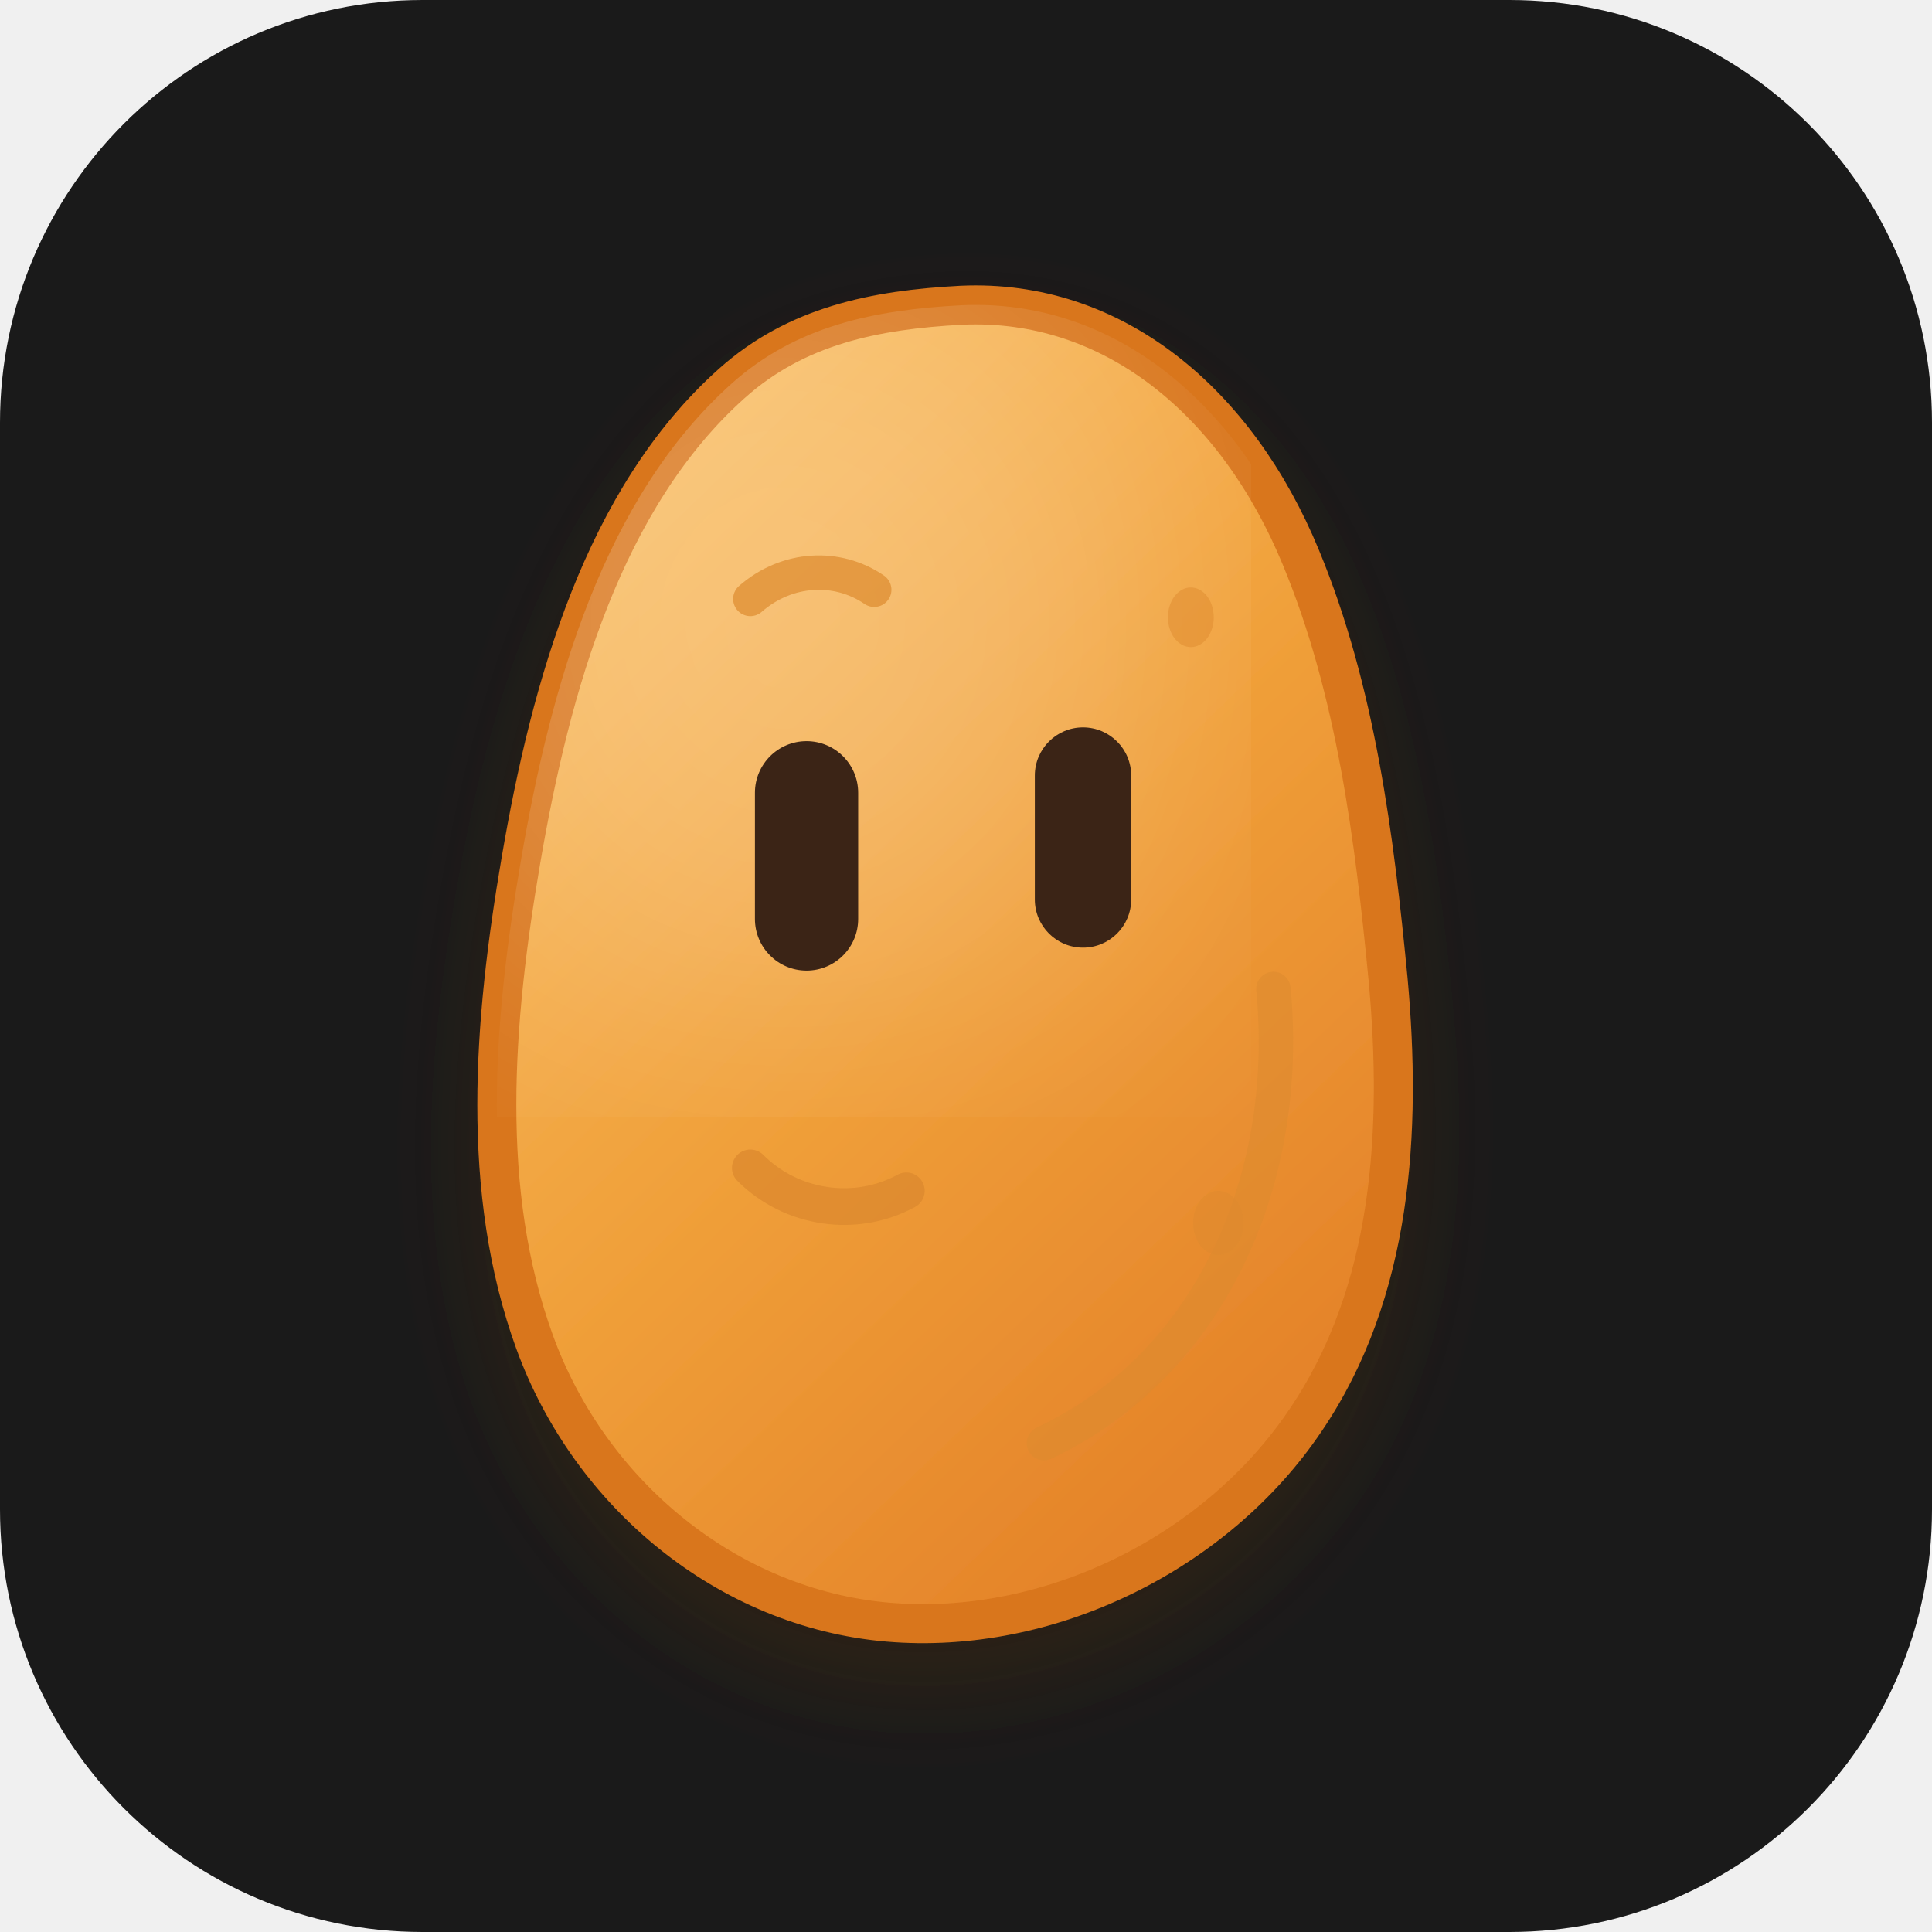
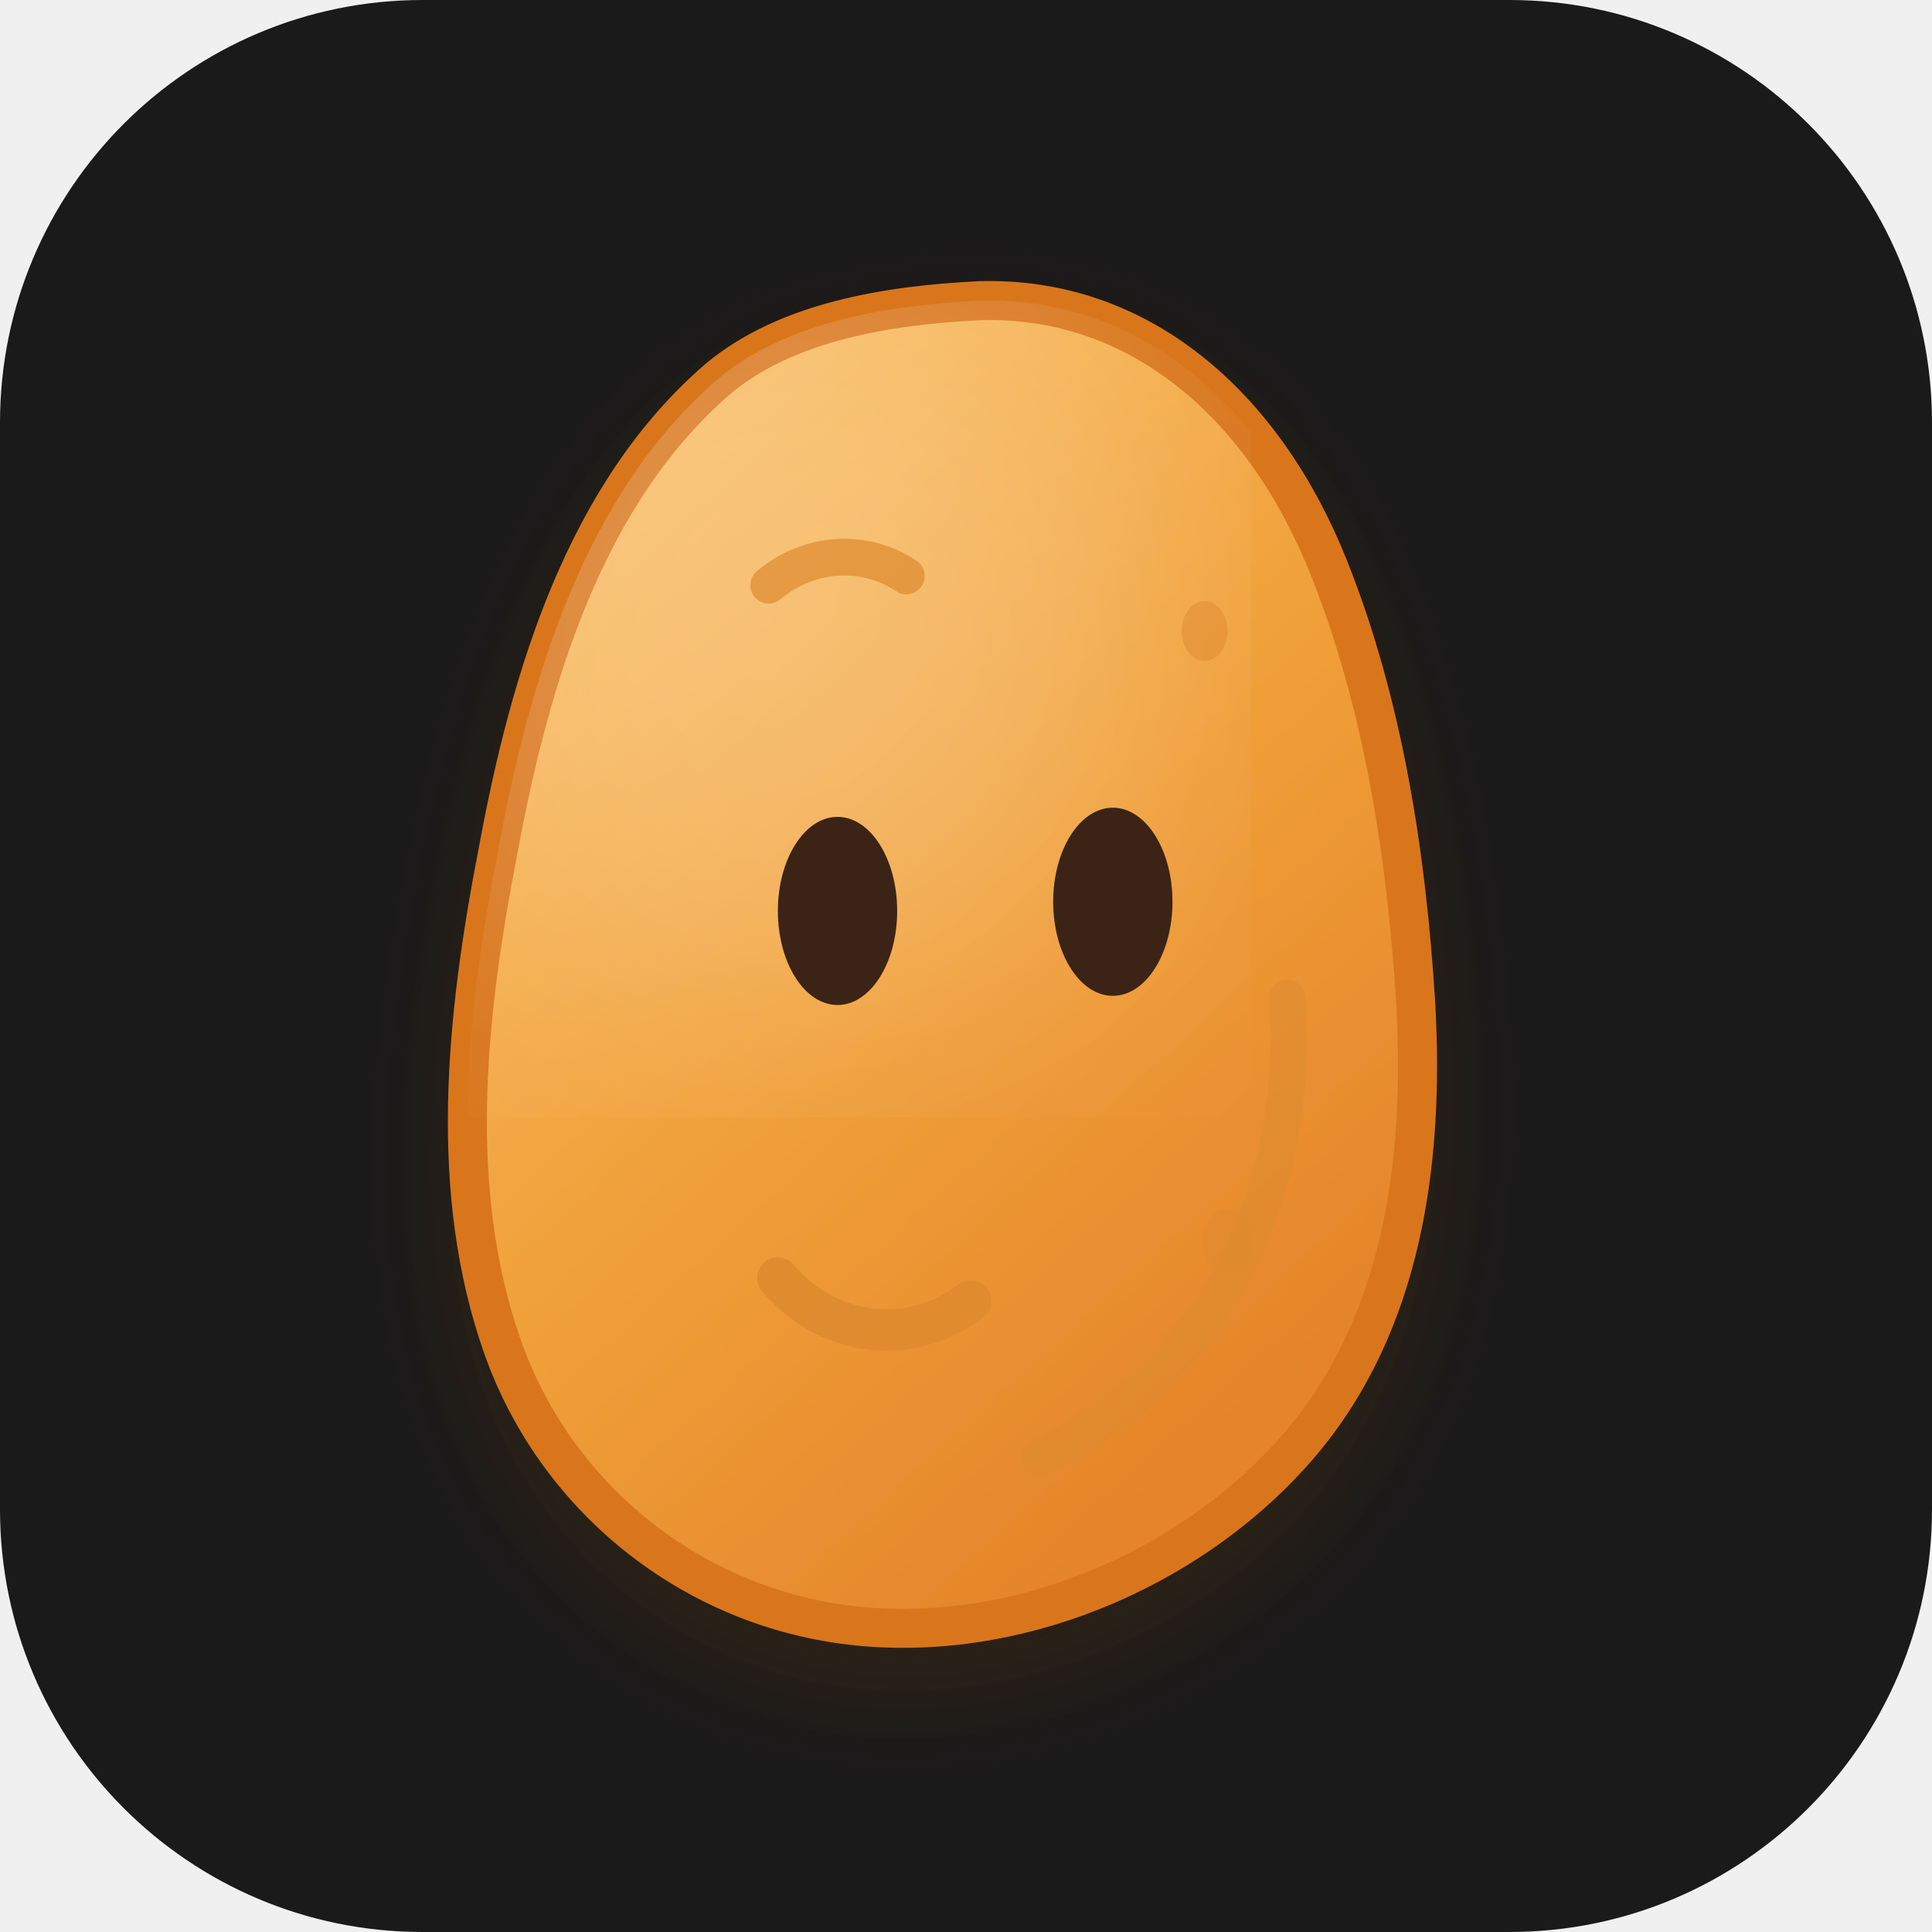
<svg xmlns="http://www.w3.org/2000/svg" viewBox="0 0 64 64">
  <rect width="64" height="64" rx="14" fill="#1A1A1A" />
  <g transform="translate(7.68,7.68) scale(0.76)">
    <defs>
      <linearGradient id="shi1" x1="22%" y1="10%" x2="74%" y2="90%">
        <stop offset="0" stop-color="#F8BA5E" />
        <stop offset="0.5" stop-color="#F0A03A" />
        <stop offset="1" stop-color="#E5842A" />
      </linearGradient>
      <filter id="bli1">
        <feGaussianBlur stdDeviation="7" />
      </filter>
      <filter id="dpi1" x="-35%" y="-35%" width="180%" height="180%">
        <feDropShadow dx="0" dy="2" stdDeviation="2.2" flood-color="#8A4310" flood-opacity="0.18" />
      </filter>
      <clipPath id="cpi1">
-         <path d="M31.8,3.2 C38.4,2.9 43.8,7.4 46.6,14.2 C49.0,20.0 49.8,26.4 50.4,32.6 C51.0,39.2 50.6,46.2 46.8,51.8 C42.9,57.6 35.6,61.2 28.6,60.6 C21.6,60.0 15.6,55.0 13.2,48.4 C10.8,41.8 11.4,34.4 12.6,27.4 C13.9,19.8 16.2,11.6 21.8,6.6 C24.6,4.1 28.0,3.4 31.8,3.2 Z" />
+         <path d="M32.6,3.0 C39.6,2.8 45.0,7.6 47.8,14.6 C50.2,20.6 51.2,27.2 51.6,33.6 C52.0,40.6 51.0,47.6 46.6,52.8 C42.2,58.0 34.8,61.4 27.6,60.8 C20.4,60.2 14.2,55.4 11.8,48.6 C9.4,41.8 10.2,34.2 11.6,27.0 C13.0,19.4 15.4,11.4 21.2,6.4 C24.2,3.9 28.6,3.2 32.6,3.0 Z" />
      </clipPath>
    </defs>
-     <path d="M31.8,3.2 C38.4,2.9 43.8,7.4 46.6,14.2 C49.0,20.0 49.8,26.4 50.4,32.6 C51.0,39.2 50.6,46.2 46.8,51.8 C42.9,57.6 35.6,61.2 28.6,60.6 C21.6,60.0 15.6,55.0 13.2,48.4 C10.8,41.8 11.4,34.4 12.6,27.4 C13.9,19.8 16.2,11.6 21.8,6.6 C24.6,4.1 28.0,3.4 31.8,3.2 Z" fill="url(#shi1)" stroke="#D9761C" stroke-width="1.7" stroke-linejoin="round" filter="url(#dpi1)" />
+     <path d="M32.6,3.0 C39.6,2.8 45.0,7.6 47.8,14.6 C50.2,20.6 51.2,27.2 51.6,33.6 C52.0,40.6 51.0,47.6 46.6,52.8 C42.2,58.0 34.8,61.4 27.6,60.8 C20.4,60.2 14.2,55.4 11.8,48.6 C9.4,41.8 10.2,34.2 11.6,27.0 C13.0,19.4 15.4,11.4 21.2,6.4 C24.2,3.9 28.6,3.2 32.6,3.0 Z" fill="url(#shi1)" stroke="#D9761C" stroke-width="1.7" stroke-linejoin="round" filter="url(#dpi1)" />
    <g clip-path="url(#cpi1)">
      <ellipse cx="24" cy="17" rx="17" ry="18" fill="#FFFFFF" opacity="0.20" filter="url(#bli1)" />
    </g>
-     <rect x="22.8" y="22.2" width="4.5" height="10.0" rx="2.25" fill="#3B2416" />
-     <rect x="35.0" y="21.6" width="4.2" height="9.6" rx="2.1" fill="#3B2416" />
-     <path d="M45.4,33.0 C46.2,41.4 42.6,49.4 35.4,52.8" fill="none" stroke="#DD8A2E" stroke-width="1.5" stroke-linecap="round" opacity="0.55" />
-     <path d="M22.6,40.8 C24.4,42.6 27.2,43.0 29.4,41.8" fill="none" stroke="#DD8A2E" stroke-width="1.6" stroke-linecap="round" opacity="0.8" />
-     <path d="M22.6,16.0 C24.2,14.6 26.4,14.5 28.0,15.6" fill="none" stroke="#DD8A2E" stroke-width="1.5" stroke-linecap="round" opacity="0.7" />
-     <ellipse cx="41.8" cy="16.8" rx="1.0" ry="1.3" fill="#DD8A2E" opacity="0.5" />
-     <ellipse cx="43.0" cy="43.2" rx="1.1" ry="1.4" fill="#DD8A2E" opacity="0.45" />
+     <ellipse cx="26.4" cy="29.6" rx="2.6" ry="4.1" fill="#3B2416" />
+     <ellipse cx="38.4" cy="29.2" rx="2.6" ry="4.1" fill="#3B2416" />
+     <path d="M46.0,33.4 C46.6,42.0 42.8,49.8 35.2,53.4" fill="none" stroke="#DD8A2E" stroke-width="1.6" stroke-linecap="round" opacity="0.55" />
+     <path d="M23.8,45.6 C26.0,48.2 29.6,48.6 32.2,46.6" fill="none" stroke="#DD8A2E" stroke-width="1.8" stroke-linecap="round" opacity="0.85" />
+     <path d="M23.4,15.4 C25.2,13.9 27.6,13.8 29.4,15.0" fill="none" stroke="#DD8A2E" stroke-width="1.6" stroke-linecap="round" opacity="0.7" />
+     <ellipse cx="42.4" cy="17.4" rx="1.0" ry="1.3" fill="#DD8A2E" opacity="0.5" />
+     <ellipse cx="43.4" cy="44.0" rx="1.1" ry="1.4" fill="#DD8A2E" opacity="0.45" />
  </g>
</svg>
